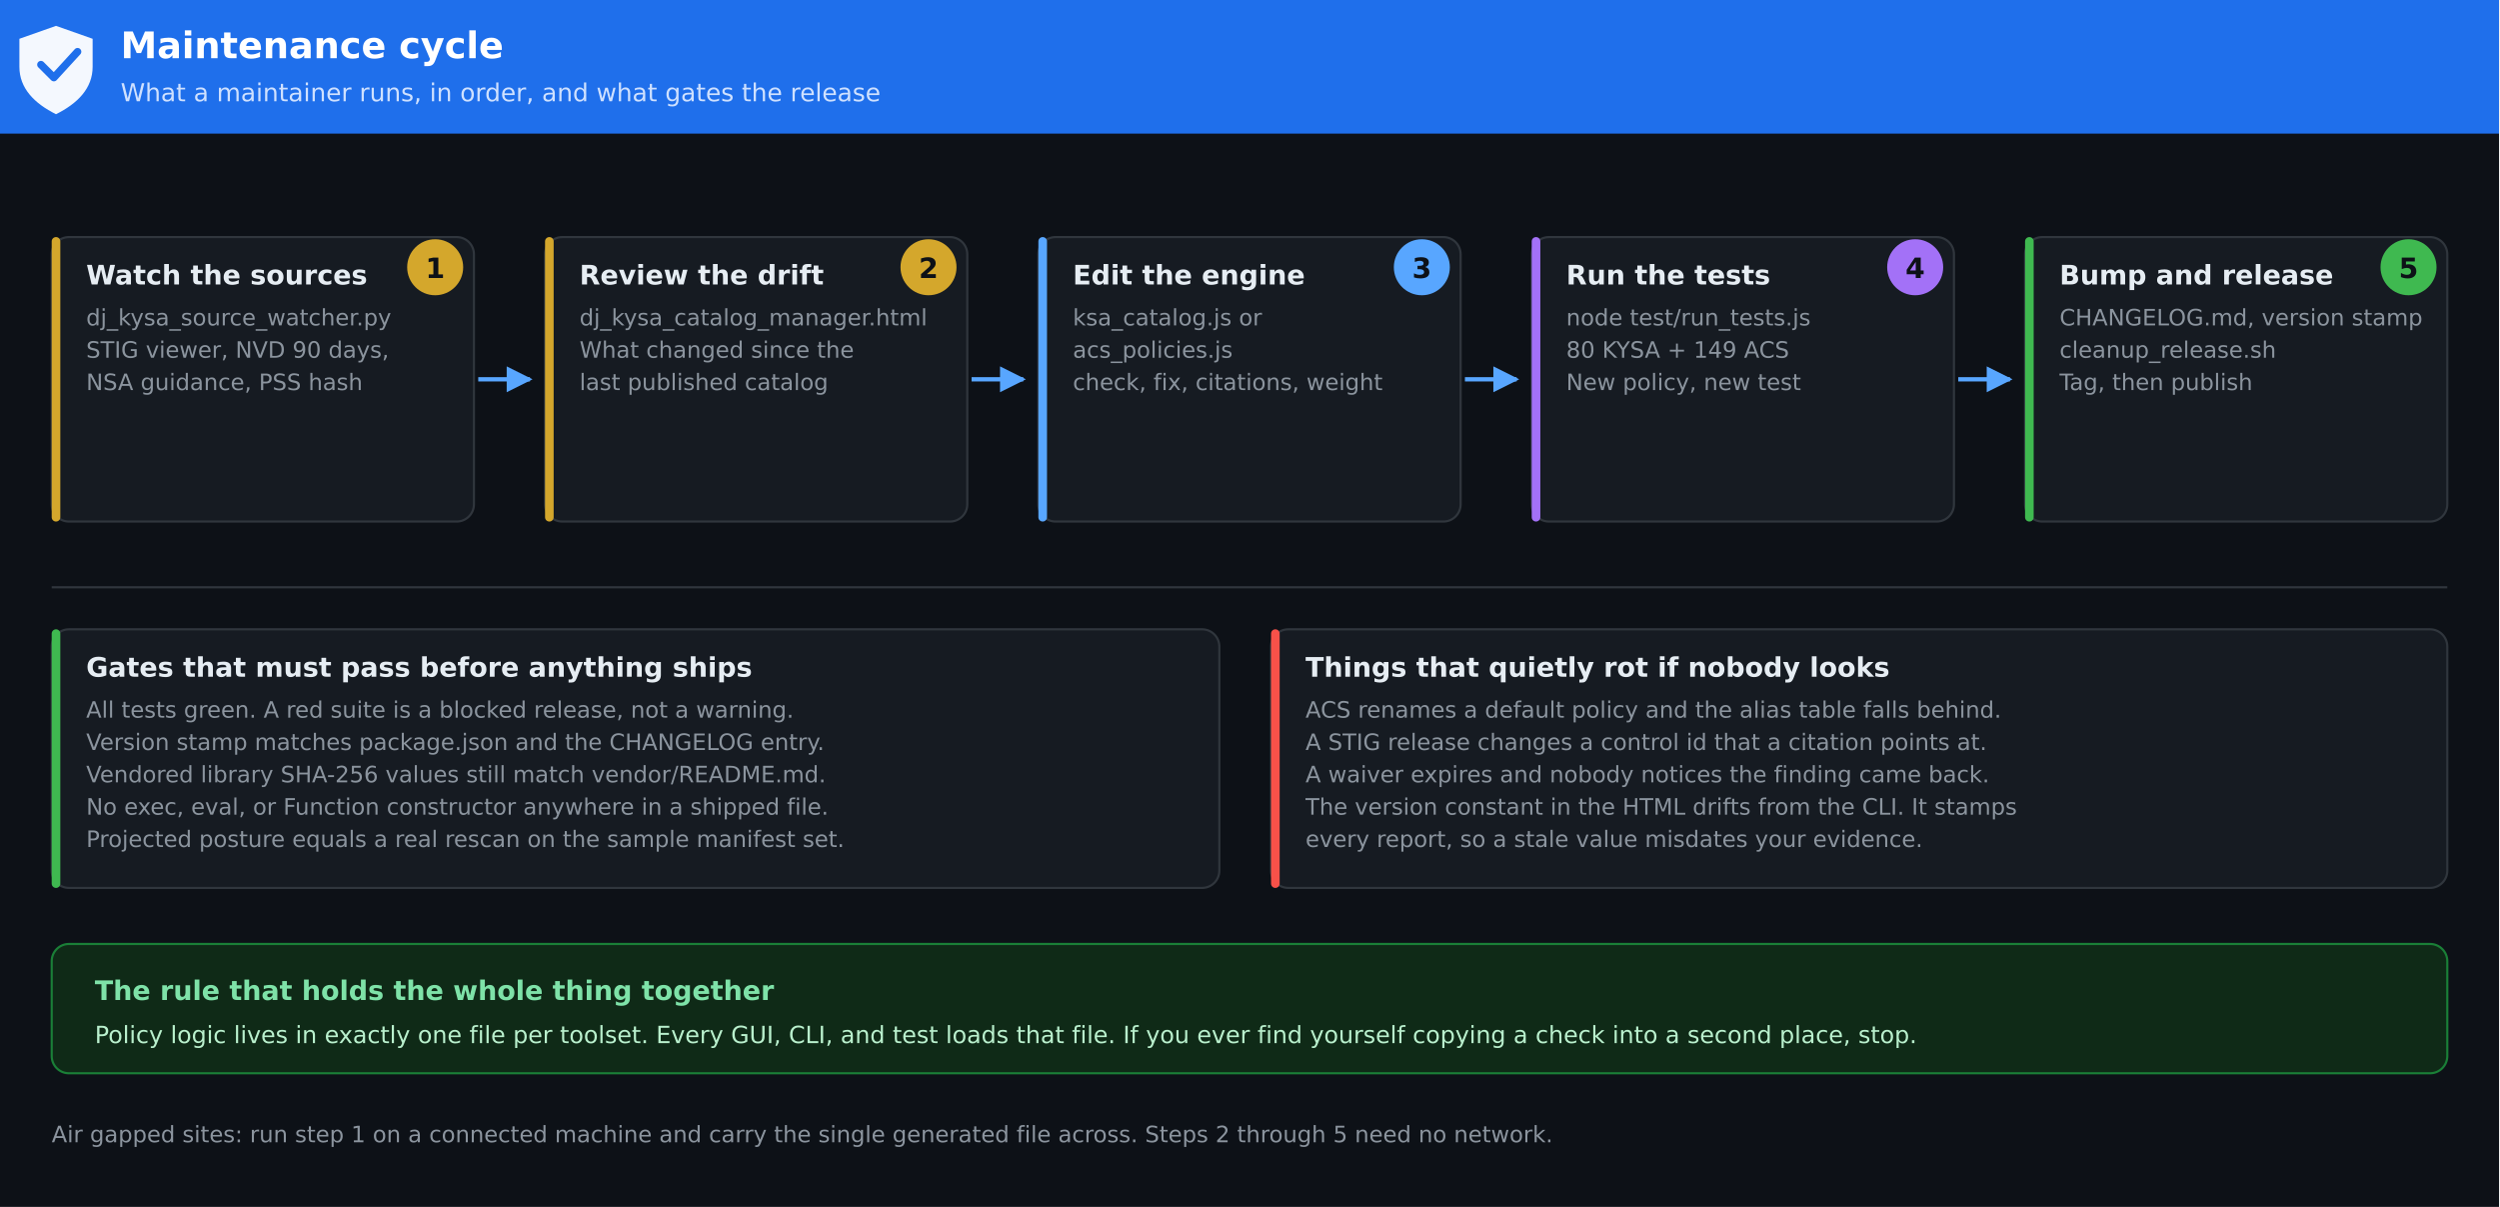
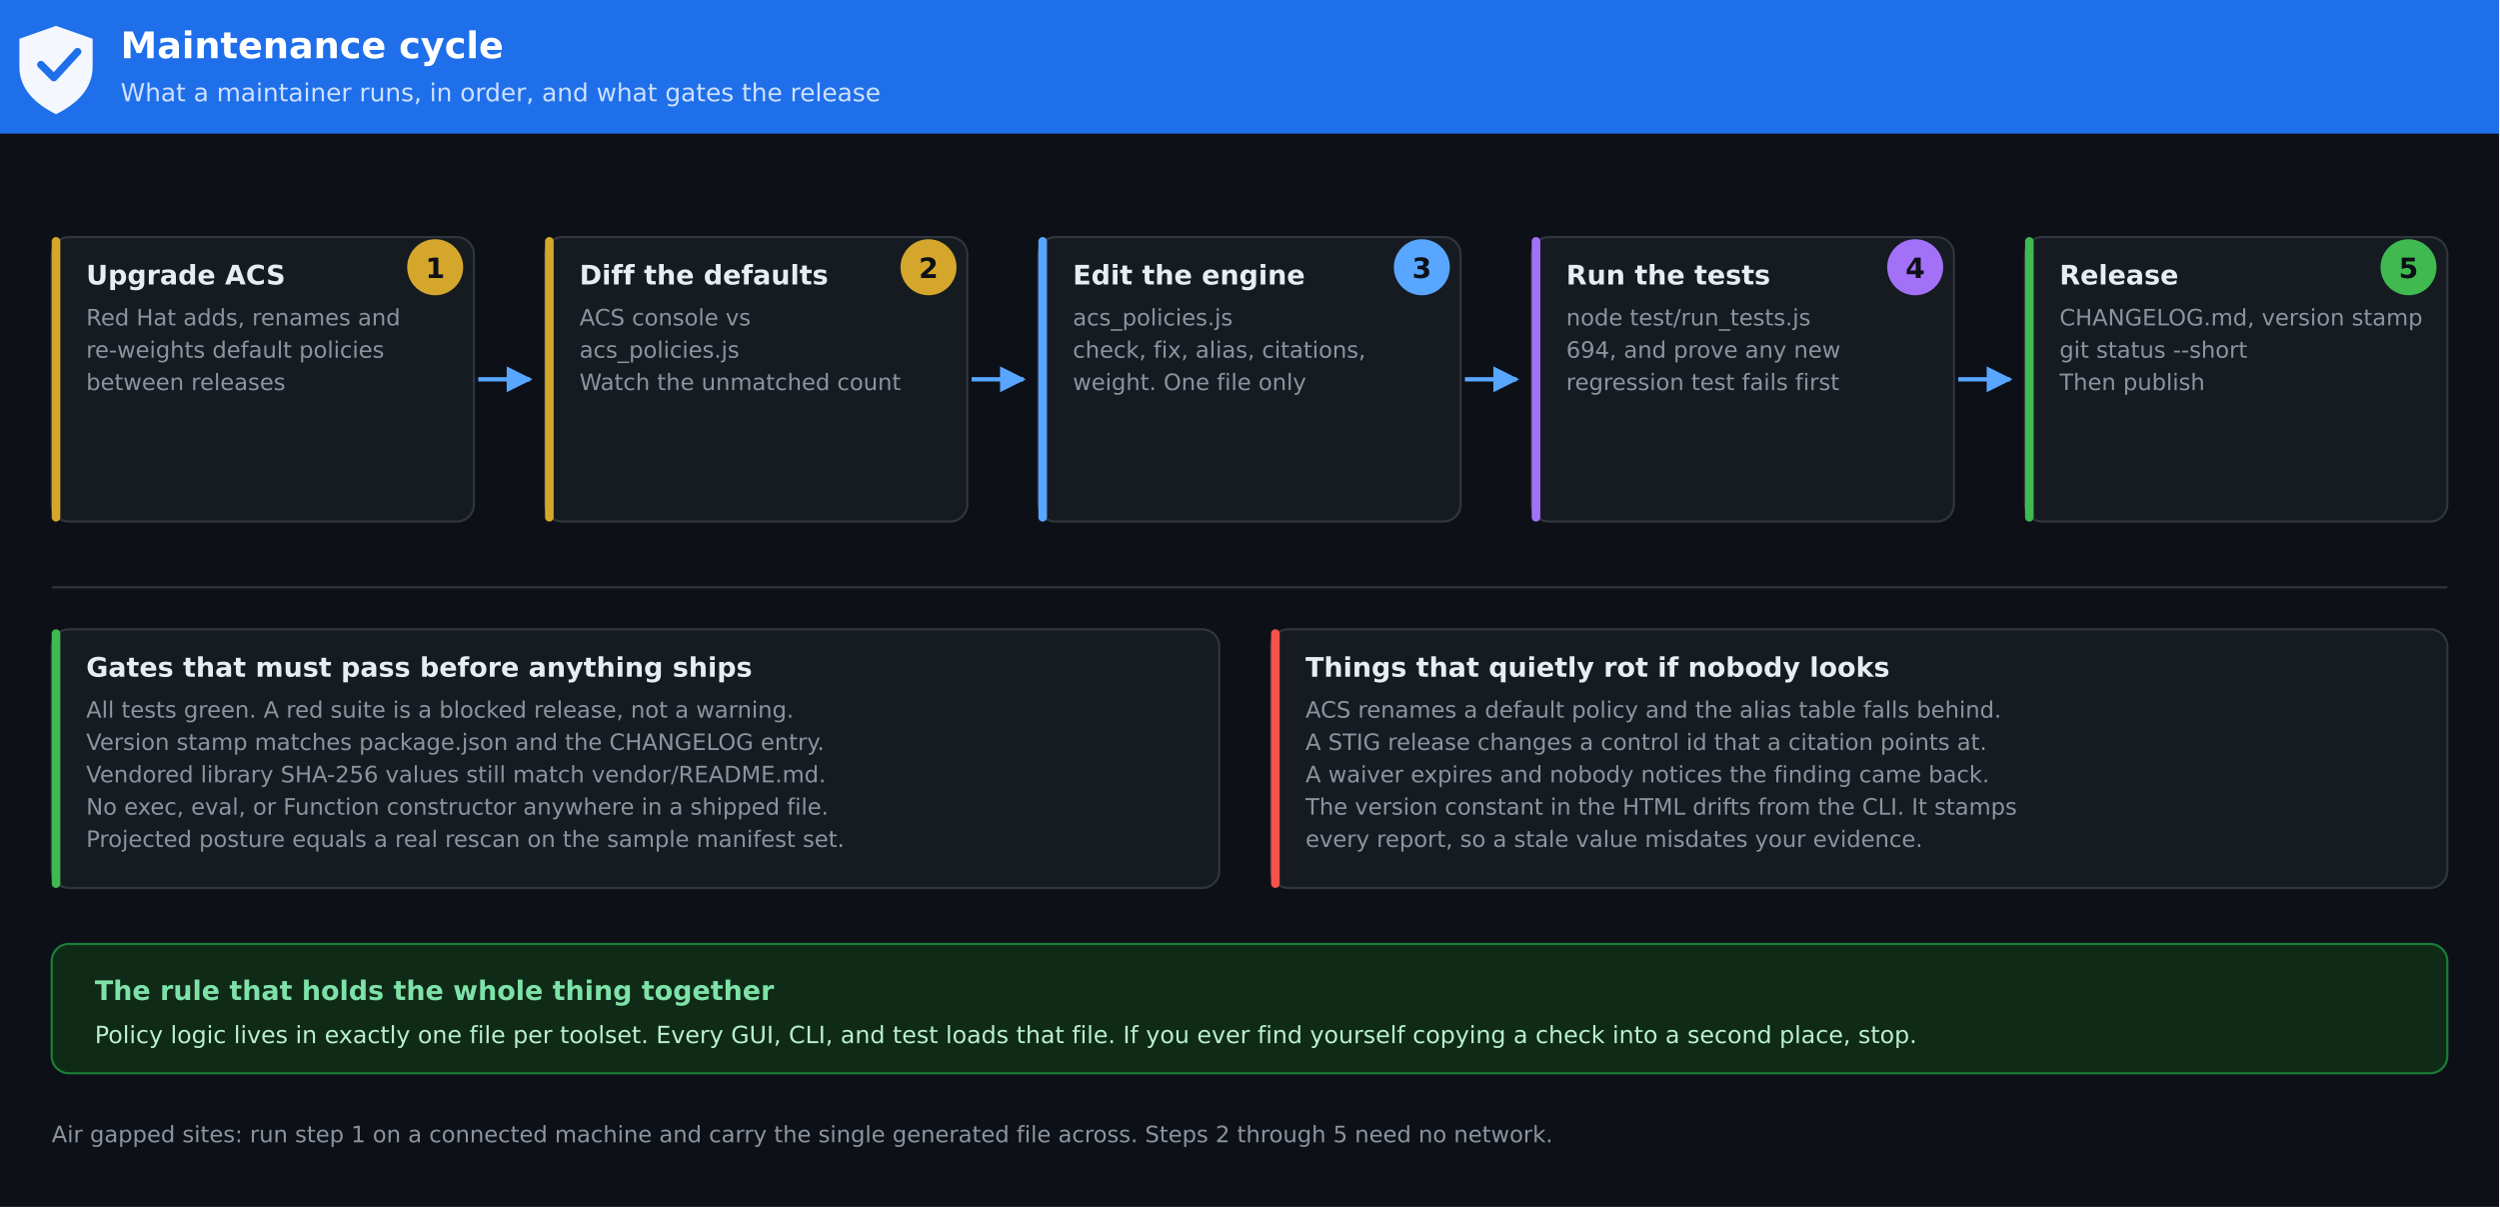
<svg xmlns="http://www.w3.org/2000/svg" width="1160" height="560" viewBox="0 0 1160 560" font-family="DejaVu Sans, Segoe UI, Arial, sans-serif">
  <rect width="1160" height="560" fill="#0d1117" />
  <defs>
    <marker id="ah" viewBox="0 0 10 10" refX="9" refY="5" markerWidth="6" markerHeight="6" orient="auto">
      <path d="M0 0 L10 5 L0 10 z" fill="#58a6ff" />
    </marker>
  </defs>
  <rect x="0" y="0" width="1160" height="62" fill="#1f6feb" />
  <path d="M26 12 l17 6 v13 c0 10 -7 17 -17 22 c-10 -5 -17 -12 -17 -22 v-13 z" fill="#fff" opacity=".95" />
  <path d="M19 30 l6 6 l11 -12" stroke="#1f6feb" stroke-width="3.5" fill="none" stroke-linecap="round" stroke-linejoin="round" />
  <text x="56" y="27" font-size="17" font-weight="bold" fill="#fff">Maintenance cycle</text>
  <text x="56" y="47" font-size="11.5" fill="#cfe1ff">What a maintainer runs, in order, and what gates the release</text>
  <rect x="24" y="110" width="196" height="132" rx="8" fill="#161b22" stroke="#30363d" />
  <rect x="24" y="110" width="4" height="132" rx="2" fill="#d4a72c" />
-   <text x="40" y="132" font-size="12.5" font-weight="bold" fill="#e6edf3">Watch the sources</text>
-   <text x="40" y="151" font-size="10.5" fill="#8b949e" font-family="DejaVu Sans, Segoe UI, Arial, sans-serif">dj_kysa_source_watcher.py</text>
-   <text x="40" y="166" font-size="10.5" fill="#8b949e" font-family="DejaVu Sans, Segoe UI, Arial, sans-serif">STIG viewer, NVD 90 days,</text>
-   <text x="40" y="181" font-size="10.5" fill="#8b949e" font-family="DejaVu Sans, Segoe UI, Arial, sans-serif">NSA guidance, PSS hash</text>
+   <text x="40" y="132" font-size="12.5" font-weight="bold" fill="#e6edf3">Upgrade ACS</text>
+   <text x="40" y="151" font-size="10.5" fill="#8b949e" font-family="DejaVu Sans, Segoe UI, Arial, sans-serif">Red Hat adds, renames and</text>
+   <text x="40" y="166" font-size="10.5" fill="#8b949e" font-family="DejaVu Sans, Segoe UI, Arial, sans-serif">re-weights default policies</text>
+   <text x="40" y="181" font-size="10.5" fill="#8b949e" font-family="DejaVu Sans, Segoe UI, Arial, sans-serif">between releases</text>
  <circle cx="202" cy="124" r="13" fill="#d4a72c" />
  <text x="202" y="129" font-size="13" font-weight="bold" fill="#0d1117" text-anchor="middle">1</text>
  <line x1="222" y1="176" x2="246" y2="176" stroke="#58a6ff" stroke-width="2" marker-end="url(#ah)" />
  <rect x="253" y="110" width="196" height="132" rx="8" fill="#161b22" stroke="#30363d" />
  <rect x="253" y="110" width="4" height="132" rx="2" fill="#d4a72c" />
-   <text x="269" y="132" font-size="12.5" font-weight="bold" fill="#e6edf3">Review the drift</text>
-   <text x="269" y="151" font-size="10.5" fill="#8b949e" font-family="DejaVu Sans, Segoe UI, Arial, sans-serif">dj_kysa_catalog_manager.html</text>
-   <text x="269" y="166" font-size="10.5" fill="#8b949e" font-family="DejaVu Sans, Segoe UI, Arial, sans-serif">What changed since the</text>
-   <text x="269" y="181" font-size="10.5" fill="#8b949e" font-family="DejaVu Sans, Segoe UI, Arial, sans-serif">last published catalog</text>
+   <text x="269" y="132" font-size="12.5" font-weight="bold" fill="#e6edf3">Diff the defaults</text>
+   <text x="269" y="151" font-size="10.5" fill="#8b949e" font-family="DejaVu Sans, Segoe UI, Arial, sans-serif">ACS console vs</text>
+   <text x="269" y="166" font-size="10.5" fill="#8b949e" font-family="DejaVu Sans, Segoe UI, Arial, sans-serif">acs_policies.js</text>
+   <text x="269" y="181" font-size="10.5" fill="#8b949e" font-family="DejaVu Sans, Segoe UI, Arial, sans-serif">Watch the unmatched count</text>
  <circle cx="431" cy="124" r="13" fill="#d4a72c" />
  <text x="431" y="129" font-size="13" font-weight="bold" fill="#0d1117" text-anchor="middle">2</text>
  <line x1="451" y1="176" x2="475" y2="176" stroke="#58a6ff" stroke-width="2" marker-end="url(#ah)" />
  <rect x="482" y="110" width="196" height="132" rx="8" fill="#161b22" stroke="#30363d" />
  <rect x="482" y="110" width="4" height="132" rx="2" fill="#58a6ff" />
  <text x="498" y="132" font-size="12.5" font-weight="bold" fill="#e6edf3">Edit the engine</text>
-   <text x="498" y="151" font-size="10.5" fill="#8b949e" font-family="DejaVu Sans, Segoe UI, Arial, sans-serif">ksa_catalog.js  or</text>
-   <text x="498" y="166" font-size="10.5" fill="#8b949e" font-family="DejaVu Sans, Segoe UI, Arial, sans-serif">acs_policies.js</text>
-   <text x="498" y="181" font-size="10.5" fill="#8b949e" font-family="DejaVu Sans, Segoe UI, Arial, sans-serif">check, fix, citations, weight</text>
+   <text x="498" y="151" font-size="10.5" fill="#8b949e" font-family="DejaVu Sans, Segoe UI, Arial, sans-serif">acs_policies.js</text>
+   <text x="498" y="166" font-size="10.5" fill="#8b949e" font-family="DejaVu Sans, Segoe UI, Arial, sans-serif">check, fix, alias, citations,</text>
+   <text x="498" y="181" font-size="10.5" fill="#8b949e" font-family="DejaVu Sans, Segoe UI, Arial, sans-serif">weight. One file only</text>
  <circle cx="660" cy="124" r="13" fill="#58a6ff" />
  <text x="660" y="129" font-size="13" font-weight="bold" fill="#0d1117" text-anchor="middle">3</text>
  <line x1="680" y1="176" x2="704" y2="176" stroke="#58a6ff" stroke-width="2" marker-end="url(#ah)" />
  <rect x="711" y="110" width="196" height="132" rx="8" fill="#161b22" stroke="#30363d" />
  <rect x="711" y="110" width="4" height="132" rx="2" fill="#a371f7" />
  <text x="727" y="132" font-size="12.5" font-weight="bold" fill="#e6edf3">Run the tests</text>
  <text x="727" y="151" font-size="10.5" fill="#8b949e" font-family="DejaVu Sans, Segoe UI, Arial, sans-serif">node test/run_tests.js</text>
-   <text x="727" y="166" font-size="10.5" fill="#8b949e" font-family="DejaVu Sans, Segoe UI, Arial, sans-serif">80 KYSA  +  149 ACS</text>
-   <text x="727" y="181" font-size="10.5" fill="#8b949e" font-family="DejaVu Sans, Segoe UI, Arial, sans-serif">New policy, new test</text>
+   <text x="727" y="166" font-size="10.5" fill="#8b949e" font-family="DejaVu Sans, Segoe UI, Arial, sans-serif">694, and prove any new</text>
+   <text x="727" y="181" font-size="10.5" fill="#8b949e" font-family="DejaVu Sans, Segoe UI, Arial, sans-serif">regression test fails first</text>
  <circle cx="889" cy="124" r="13" fill="#a371f7" />
  <text x="889" y="129" font-size="13" font-weight="bold" fill="#0d1117" text-anchor="middle">4</text>
  <line x1="909" y1="176" x2="933" y2="176" stroke="#58a6ff" stroke-width="2" marker-end="url(#ah)" />
  <rect x="940" y="110" width="196" height="132" rx="8" fill="#161b22" stroke="#30363d" />
  <rect x="940" y="110" width="4" height="132" rx="2" fill="#3fb950" />
-   <text x="956" y="132" font-size="12.5" font-weight="bold" fill="#e6edf3">Bump and release</text>
+   <text x="956" y="132" font-size="12.5" font-weight="bold" fill="#e6edf3">Release</text>
  <text x="956" y="151" font-size="10.5" fill="#8b949e" font-family="DejaVu Sans, Segoe UI, Arial, sans-serif">CHANGELOG.md, version stamp</text>
-   <text x="956" y="166" font-size="10.5" fill="#8b949e" font-family="DejaVu Sans, Segoe UI, Arial, sans-serif">cleanup_release.sh</text>
-   <text x="956" y="181" font-size="10.5" fill="#8b949e" font-family="DejaVu Sans, Segoe UI, Arial, sans-serif">Tag, then publish</text>
+   <text x="956" y="166" font-size="10.5" fill="#8b949e" font-family="DejaVu Sans, Segoe UI, Arial, sans-serif">git status --short</text>
+   <text x="956" y="181" font-size="10.5" fill="#8b949e" font-family="DejaVu Sans, Segoe UI, Arial, sans-serif">Then publish</text>
  <circle cx="1118" cy="124" r="13" fill="#3fb950" />
  <text x="1118" y="129" font-size="13" font-weight="bold" fill="#0d1117" text-anchor="middle">5</text>
  <rect x="24" y="272" width="1112" height="1" fill="#30363d" />
  <rect x="24" y="292" width="542" height="120" rx="8" fill="#161b22" stroke="#30363d" />
  <rect x="24" y="292" width="4" height="120" rx="2" fill="#3fb950" />
  <text x="40" y="314" font-size="12.5" font-weight="bold" fill="#e6edf3">Gates that must pass before anything ships</text>
  <text x="40" y="333" font-size="10.5" fill="#8b949e" font-family="DejaVu Sans, Segoe UI, Arial, sans-serif">All tests green. A red suite is a blocked release, not a warning.</text>
  <text x="40" y="348" font-size="10.5" fill="#8b949e" font-family="DejaVu Sans, Segoe UI, Arial, sans-serif">Version stamp matches package.json and the CHANGELOG entry.</text>
  <text x="40" y="363" font-size="10.5" fill="#8b949e" font-family="DejaVu Sans, Segoe UI, Arial, sans-serif">Vendored library SHA-256 values still match vendor/README.md.</text>
  <text x="40" y="378" font-size="10.5" fill="#8b949e" font-family="DejaVu Sans, Segoe UI, Arial, sans-serif">No exec, eval, or Function constructor anywhere in a shipped file.</text>
  <text x="40" y="393" font-size="10.5" fill="#8b949e" font-family="DejaVu Sans, Segoe UI, Arial, sans-serif">Projected posture equals a real rescan on the sample manifest set.</text>
  <rect x="590" y="292" width="546" height="120" rx="8" fill="#161b22" stroke="#30363d" />
  <rect x="590" y="292" width="4" height="120" rx="2" fill="#f85149" />
  <text x="606" y="314" font-size="12.5" font-weight="bold" fill="#e6edf3">Things that quietly rot if nobody looks</text>
  <text x="606" y="333" font-size="10.5" fill="#8b949e" font-family="DejaVu Sans, Segoe UI, Arial, sans-serif">ACS renames a default policy and the alias table falls behind.</text>
  <text x="606" y="348" font-size="10.5" fill="#8b949e" font-family="DejaVu Sans, Segoe UI, Arial, sans-serif">A STIG release changes a control id that a citation points at.</text>
  <text x="606" y="363" font-size="10.5" fill="#8b949e" font-family="DejaVu Sans, Segoe UI, Arial, sans-serif">A waiver expires and nobody notices the finding came back.</text>
  <text x="606" y="378" font-size="10.5" fill="#8b949e" font-family="DejaVu Sans, Segoe UI, Arial, sans-serif">The version constant in the HTML drifts from the CLI. It stamps</text>
  <text x="606" y="393" font-size="10.5" fill="#8b949e" font-family="DejaVu Sans, Segoe UI, Arial, sans-serif">every report, so a stale value misdates your evidence.</text>
  <rect x="24" y="438" width="1112" height="60" rx="8" fill="#0f2a17" stroke="#1a7f37" />
  <text x="44" y="464" font-size="12.5" font-weight="bold" fill="#7ee2a8">The rule that holds the whole thing together</text>
  <text x="44" y="484" font-size="11" fill="#b9f0cd">Policy logic lives in exactly one file per toolset. Every GUI, CLI, and test loads that file. If you ever find yourself copying a check into a second place, stop.</text>
  <text x="24" y="530" font-size="10.5" fill="#8b949e">Air gapped sites: run step 1 on a connected machine and carry the single generated file across. Steps 2 through 5 need no network.</text>
</svg>
